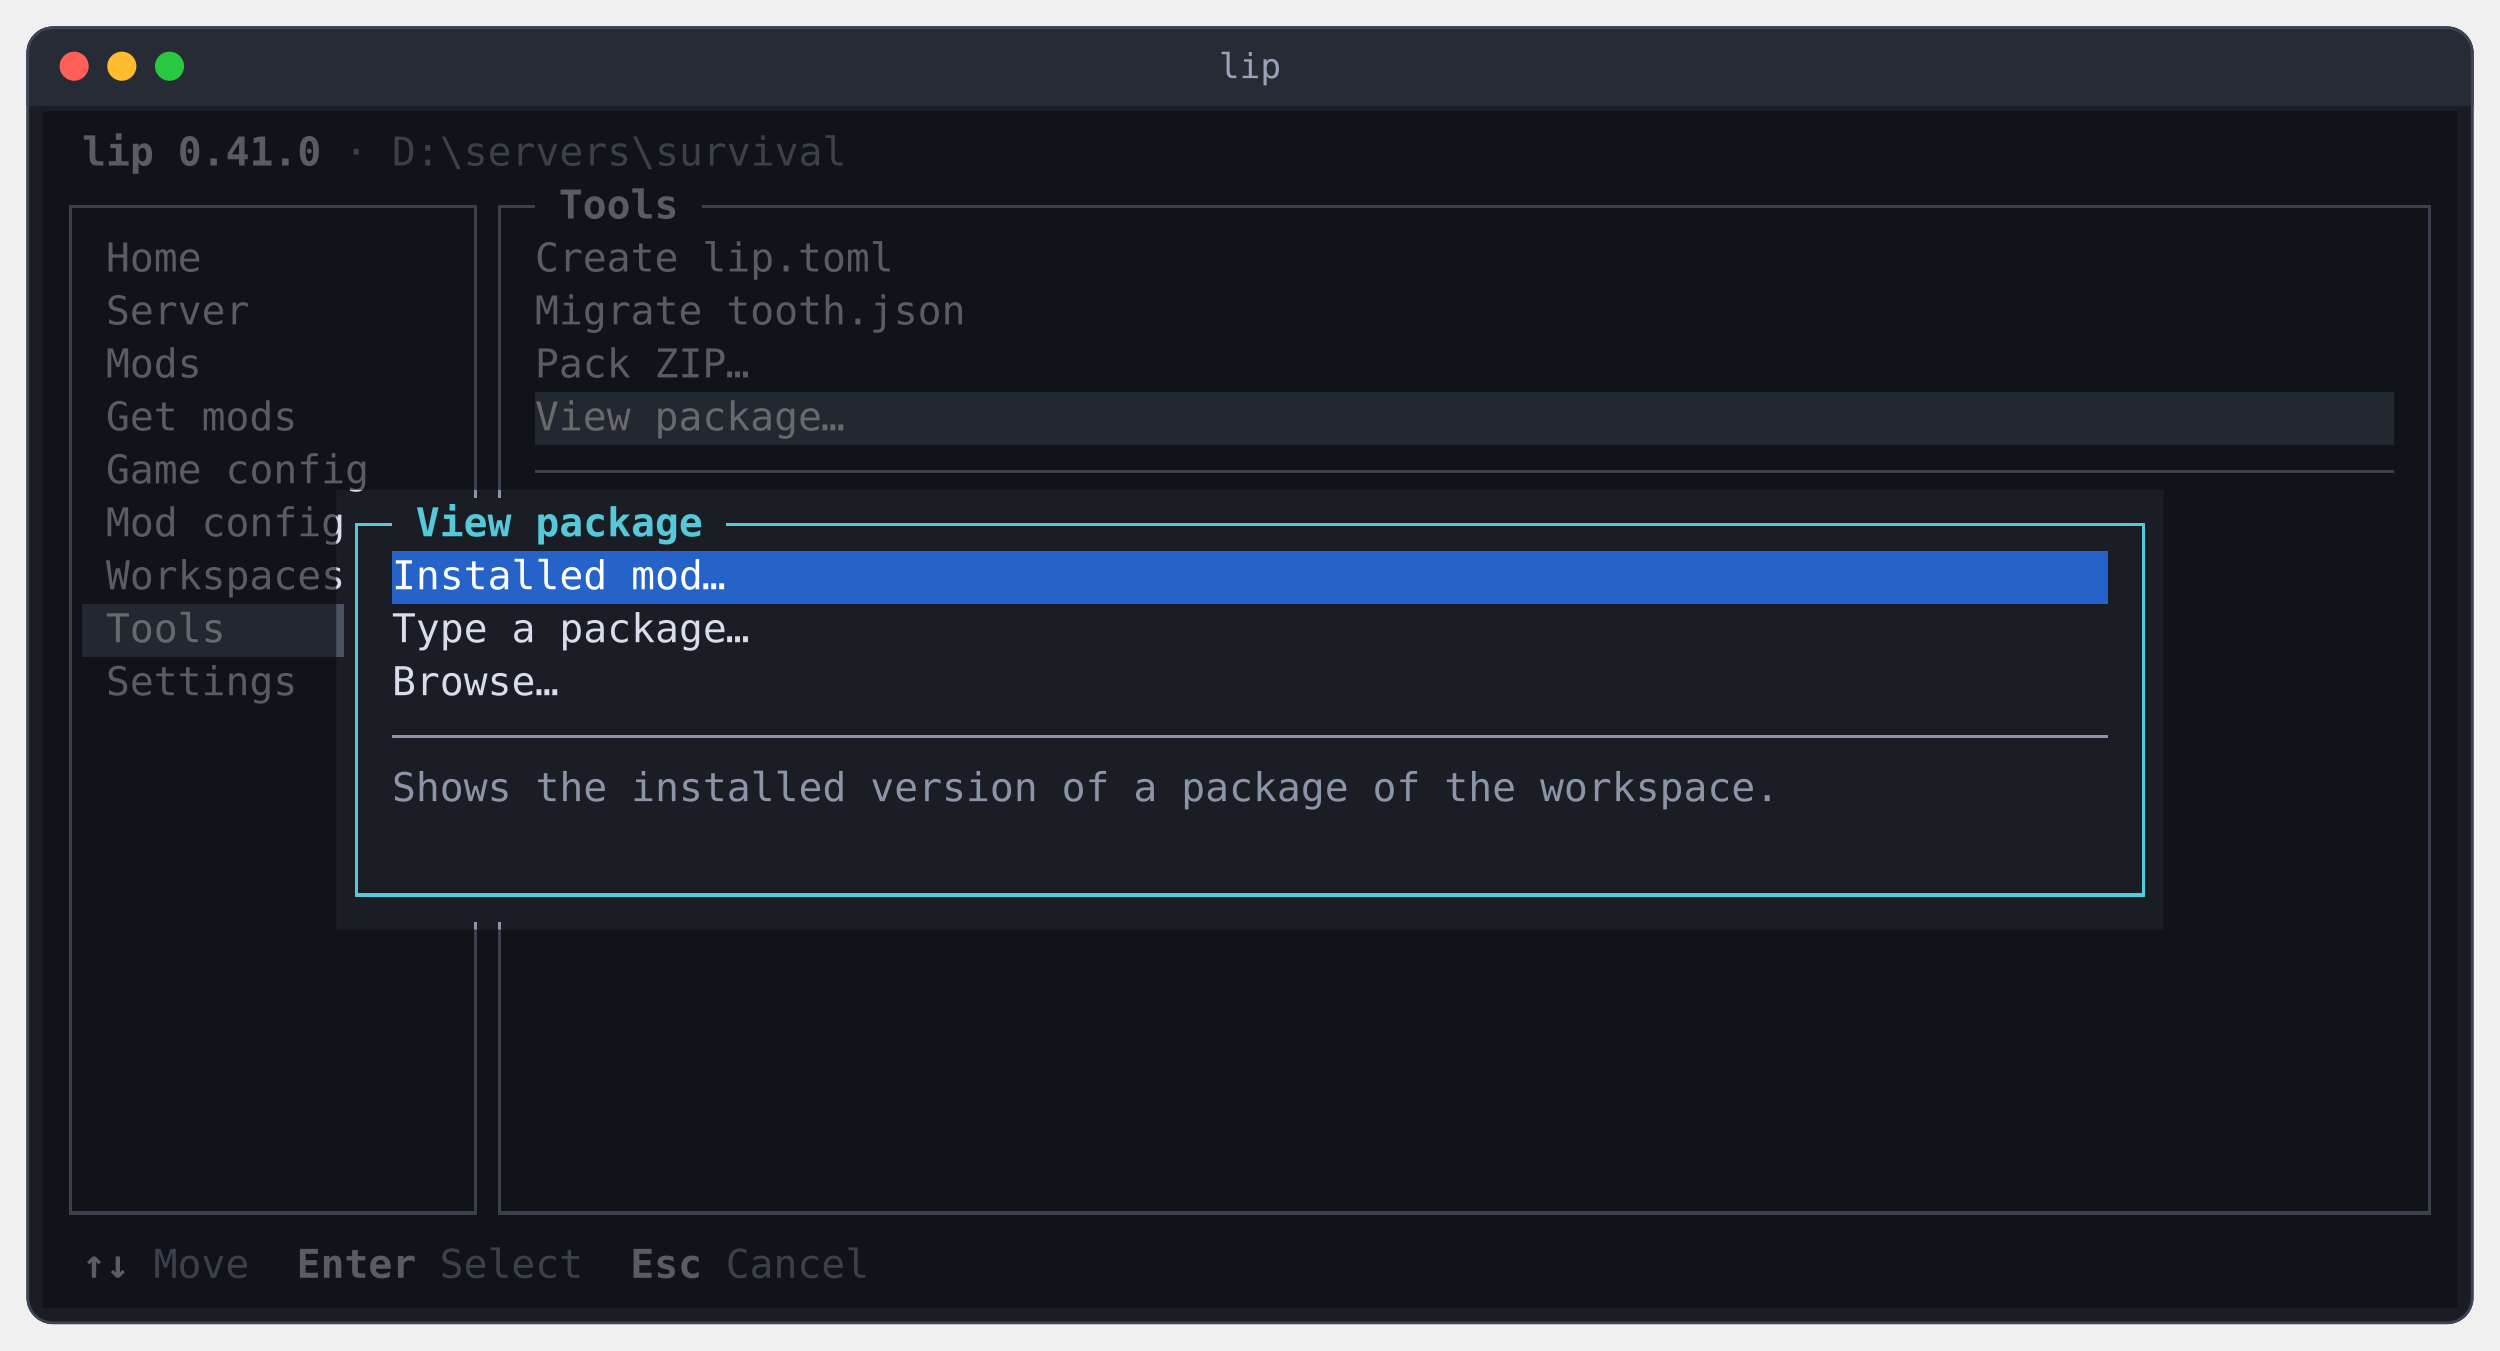
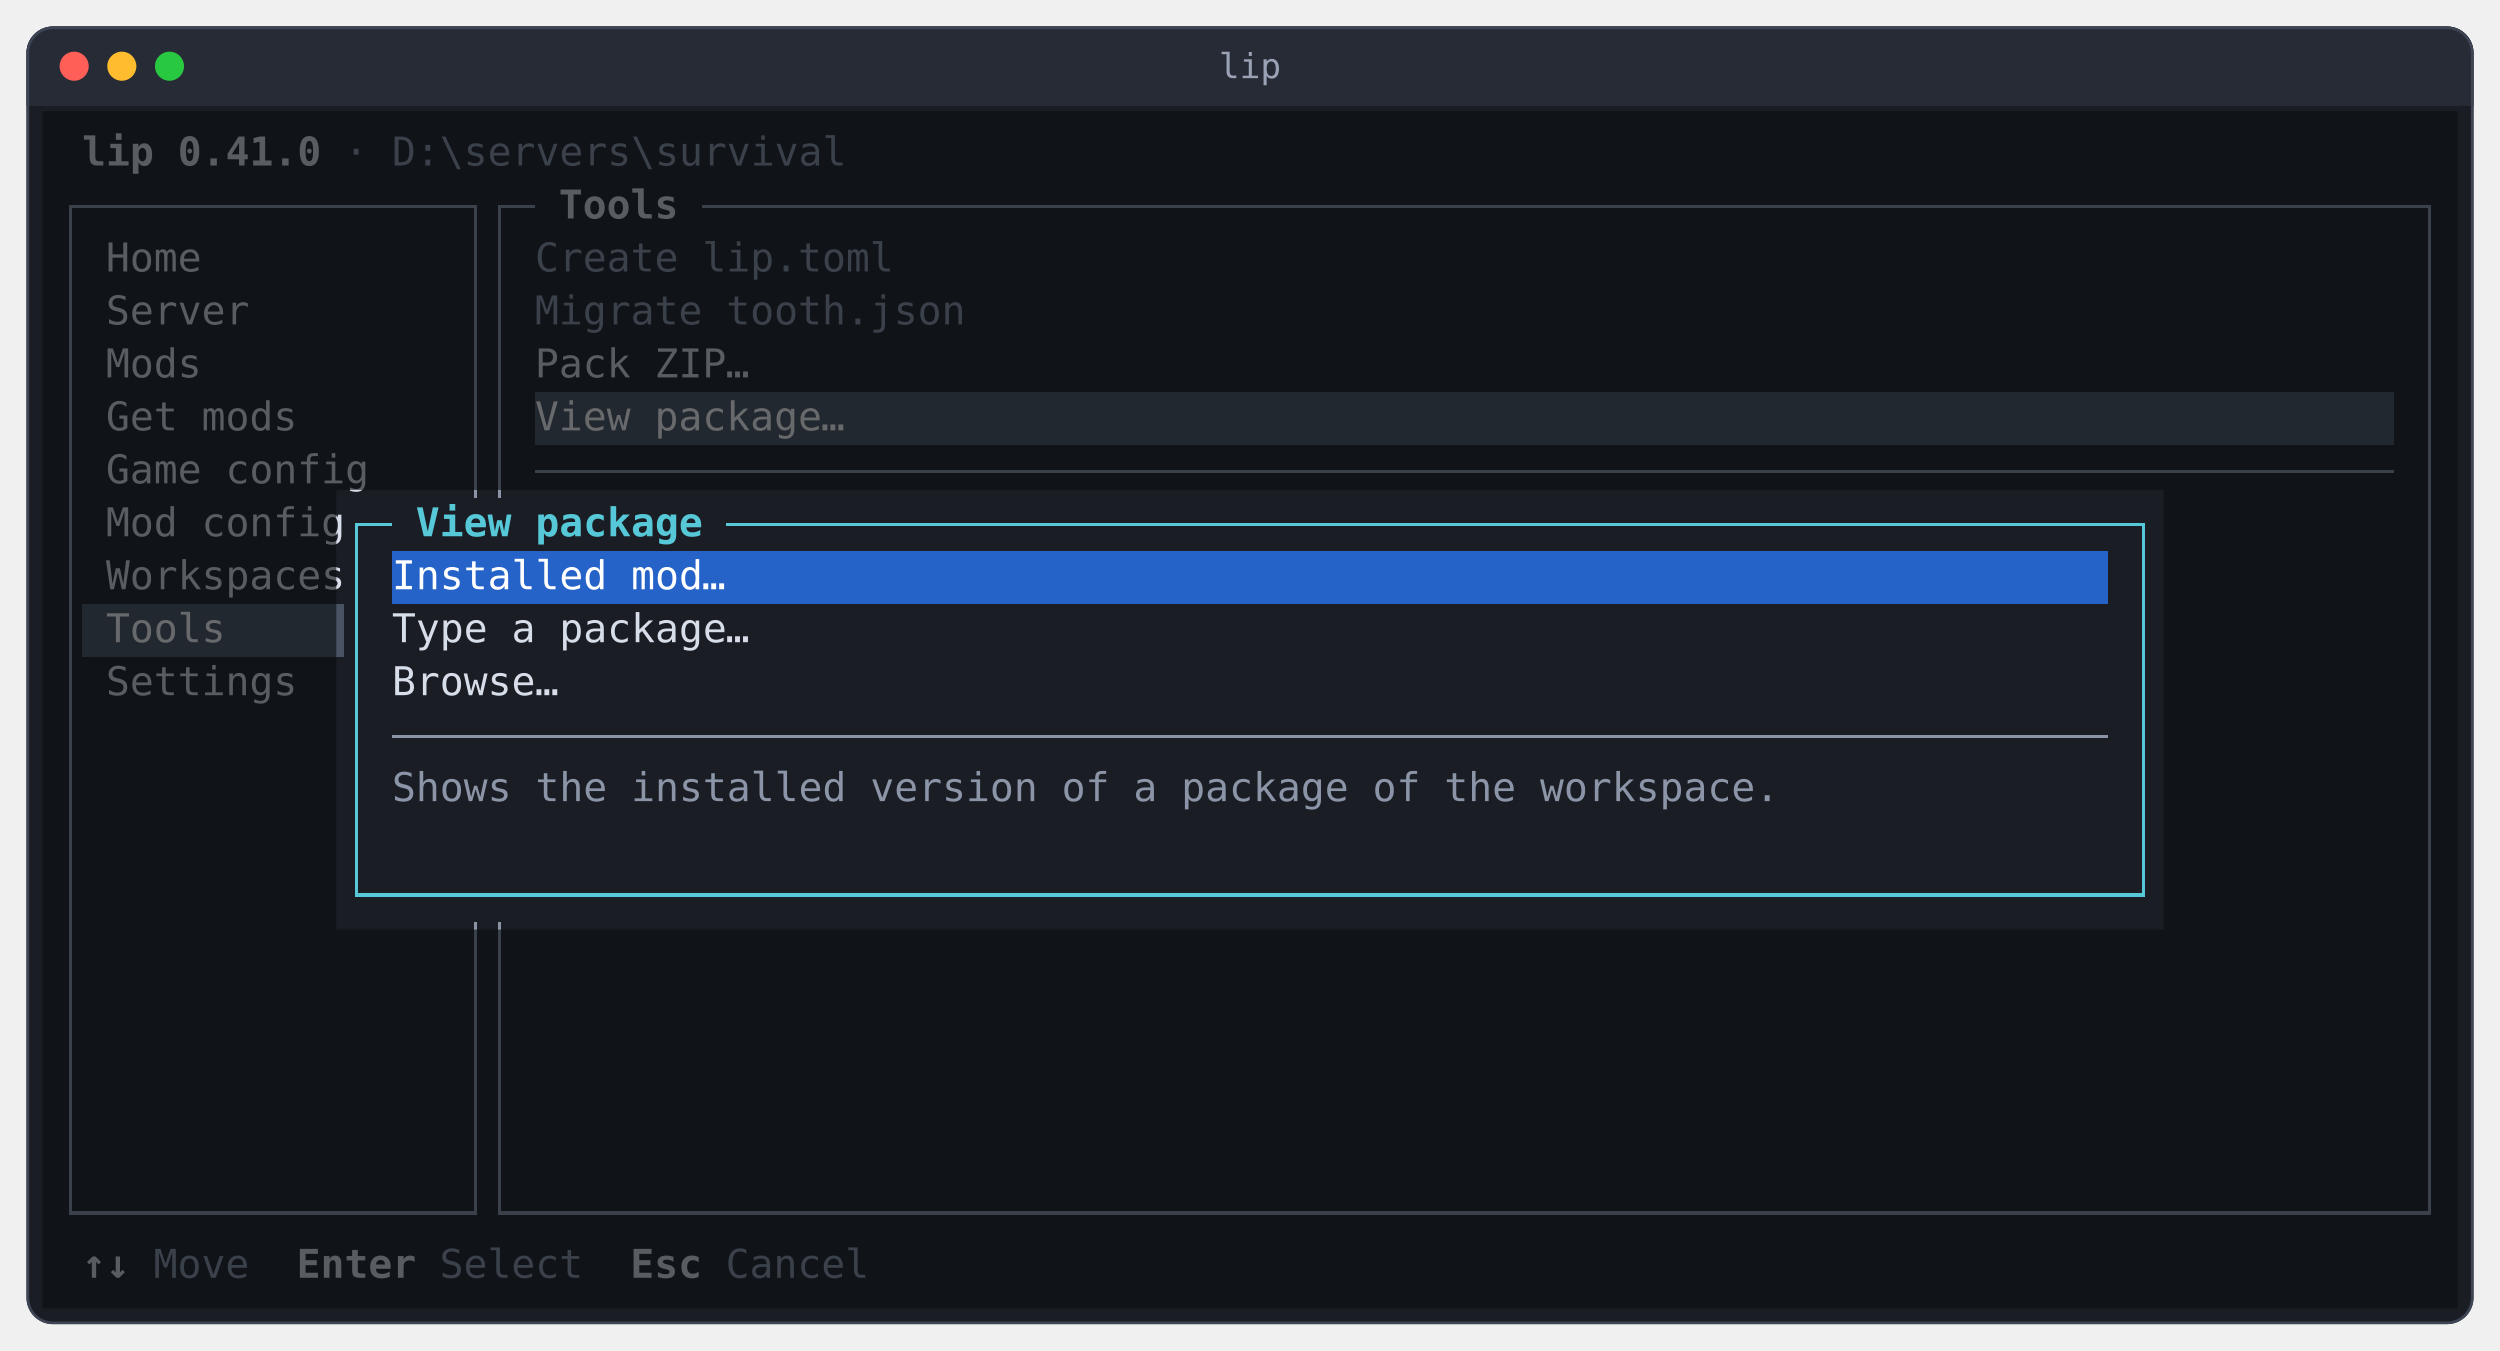
<svg xmlns="http://www.w3.org/2000/svg" width="944" height="510" viewBox="0 0 944 510" role="img" font-family="ui-monospace,'Cascadia Mono','Cascadia Code',Consolas,'SF Mono',Menlo,'DejaVu Sans Mono','Liberation Mono','Noto Sans Mono CJK SC','Sarasa Mono SC','Microsoft YaHei UI','PingFang SC','Noto Sans CJK SC',monospace" font-size="15">
  <rect x="10" y="10" width="924" height="490" rx="10" fill="#1a1d24" />
  <path d="M10 40V20a10 10 0 0 1 10 -10H924a10 10 0 0 1 10 10V40z" fill="#272b35" />
  <circle cx="28" cy="25" r="5.5" fill="#ff5f57" />
  <circle cx="46" cy="25" r="5.5" fill="#febc2e" />
  <circle cx="64" cy="25" r="5.5" fill="#28c840" />
  <text x="472" y="29.5" text-anchor="middle" font-size="13" fill="#9aa3b5">lip</text>
  <rect x="10.5" y="10.5" width="923" height="489" rx="9.5" fill="none" stroke="#3d4454" />
  <g shape-rendering="crispEdges">
    <rect x="202" y="148" width="702" height="20" fill="#4a5364" />
    <rect x="148" y="208" width="648" height="20" fill="#2563c9" />
    <rect x="31" y="228" width="99" height="20" fill="#4a5364" />
  </g>
  <g fill="none" stroke-width="1.25" shape-rendering="crispEdges">
    <path stroke="#8b95a7" d="M25.88 78H180.13M187.88 78H202M265 78H918.13M202 178H904M148 278H796M25.88 458H180.13M187.88 458H918.13M26.5 77.38V458.63M179.5 77.38V188M179.5 348V458.63M188.5 77.38V188M188.5 348V458.63M917.5 77.38V458.63" />
    <path stroke="#56c8d8" d="M133.88 198H148M274 198H810.13M133.88 338H810.13M134.5 197.38V338.63M809.5 197.38V338.63" />
  </g>
  <g fill="#d8dee9">
    <text x="31" y="62.5" textLength="90" lengthAdjust="spacingAndGlyphs" font-weight="700">lip 0.41.0</text>
    <text x="134.5" y="62.5" text-anchor="middle" fill="#8b95a7">·</text>
    <text x="148" y="62.5" textLength="171" lengthAdjust="spacingAndGlyphs" fill="#8b95a7">D:\servers\survival</text>
    <text x="211" y="82.5" textLength="45" lengthAdjust="spacingAndGlyphs" font-weight="700">Tools</text>
    <text x="40" y="102.5" textLength="36" lengthAdjust="spacingAndGlyphs">Home</text>
-     <text x="202" y="102.5" textLength="135" lengthAdjust="spacingAndGlyphs">Create lip.toml</text>
+     <text x="202" y="102.5" textLength="135" lengthAdjust="spacingAndGlyphs" fill="#8b95a7">Create lip.toml</text>
    <text x="40" y="122.5" textLength="54" lengthAdjust="spacingAndGlyphs">Server</text>
-     <text x="202" y="122.5" textLength="162" lengthAdjust="spacingAndGlyphs">Migrate tooth.json</text>
+     <text x="202" y="122.5" textLength="162" lengthAdjust="spacingAndGlyphs" fill="#8b95a7">Migrate tooth.json</text>
    <text x="40" y="142.5" textLength="36" lengthAdjust="spacingAndGlyphs">Mods</text>
    <text x="202" y="142.5" textLength="72" lengthAdjust="spacingAndGlyphs">Pack ZIP</text>
    <text x="278.5" y="142.5" text-anchor="middle">…</text>
    <text x="40" y="162.5" textLength="72" lengthAdjust="spacingAndGlyphs">Get mods</text>
    <text x="202" y="162.5" textLength="108" lengthAdjust="spacingAndGlyphs" fill="#ffffff">View package</text>
    <text x="314.5" y="162.5" text-anchor="middle" fill="#ffffff">…</text>
    <text x="40" y="182.5" textLength="99" lengthAdjust="spacingAndGlyphs">Game config</text>
    <text x="40" y="202.5" textLength="90" lengthAdjust="spacingAndGlyphs">Mod config</text>
    <text x="157" y="202.5" textLength="108" lengthAdjust="spacingAndGlyphs" fill="#56c8d8" font-weight="700">View package</text>
    <text x="40" y="222.5" textLength="90" lengthAdjust="spacingAndGlyphs">Workspaces</text>
    <text x="148" y="222.5" textLength="117" lengthAdjust="spacingAndGlyphs" fill="#ffffff">Installed mod</text>
    <text x="269.5" y="222.5" text-anchor="middle" fill="#ffffff">…</text>
    <text x="40" y="242.5" textLength="45" lengthAdjust="spacingAndGlyphs" fill="#ffffff">Tools</text>
    <text x="148" y="242.5" textLength="126" lengthAdjust="spacingAndGlyphs">Type a package</text>
    <text x="278.5" y="242.5" text-anchor="middle">…</text>
    <text x="40" y="262.5" textLength="72" lengthAdjust="spacingAndGlyphs">Settings</text>
    <text x="148" y="262.5" textLength="54" lengthAdjust="spacingAndGlyphs">Browse</text>
    <text x="206.5" y="262.5" text-anchor="middle">…</text>
    <text x="148" y="302.5" textLength="522" lengthAdjust="spacingAndGlyphs" fill="#8b95a7">Shows the installed version of a package of the workspace.</text>
    <text x="35.5" y="482.5" text-anchor="middle" font-weight="700">↑</text>
    <text x="44.5" y="482.5" text-anchor="middle" font-weight="700">↓</text>
    <text x="58" y="482.5" textLength="36" lengthAdjust="spacingAndGlyphs" fill="#8b95a7">Move</text>
    <text x="112" y="482.5" textLength="45" lengthAdjust="spacingAndGlyphs" font-weight="700">Enter</text>
    <text x="166" y="482.5" textLength="54" lengthAdjust="spacingAndGlyphs" fill="#8b95a7">Select</text>
    <text x="238" y="482.5" textLength="27" lengthAdjust="spacingAndGlyphs" font-weight="700">Esc</text>
    <text x="274" y="482.5" textLength="54" lengthAdjust="spacingAndGlyphs" fill="#8b95a7">Cancel</text>
  </g>
  <path fill="#0b0d11" fill-opacity="0.62" fill-rule="evenodd" d="M16 42H928V494H16zM127 185H817V351H127z" />
</svg>
